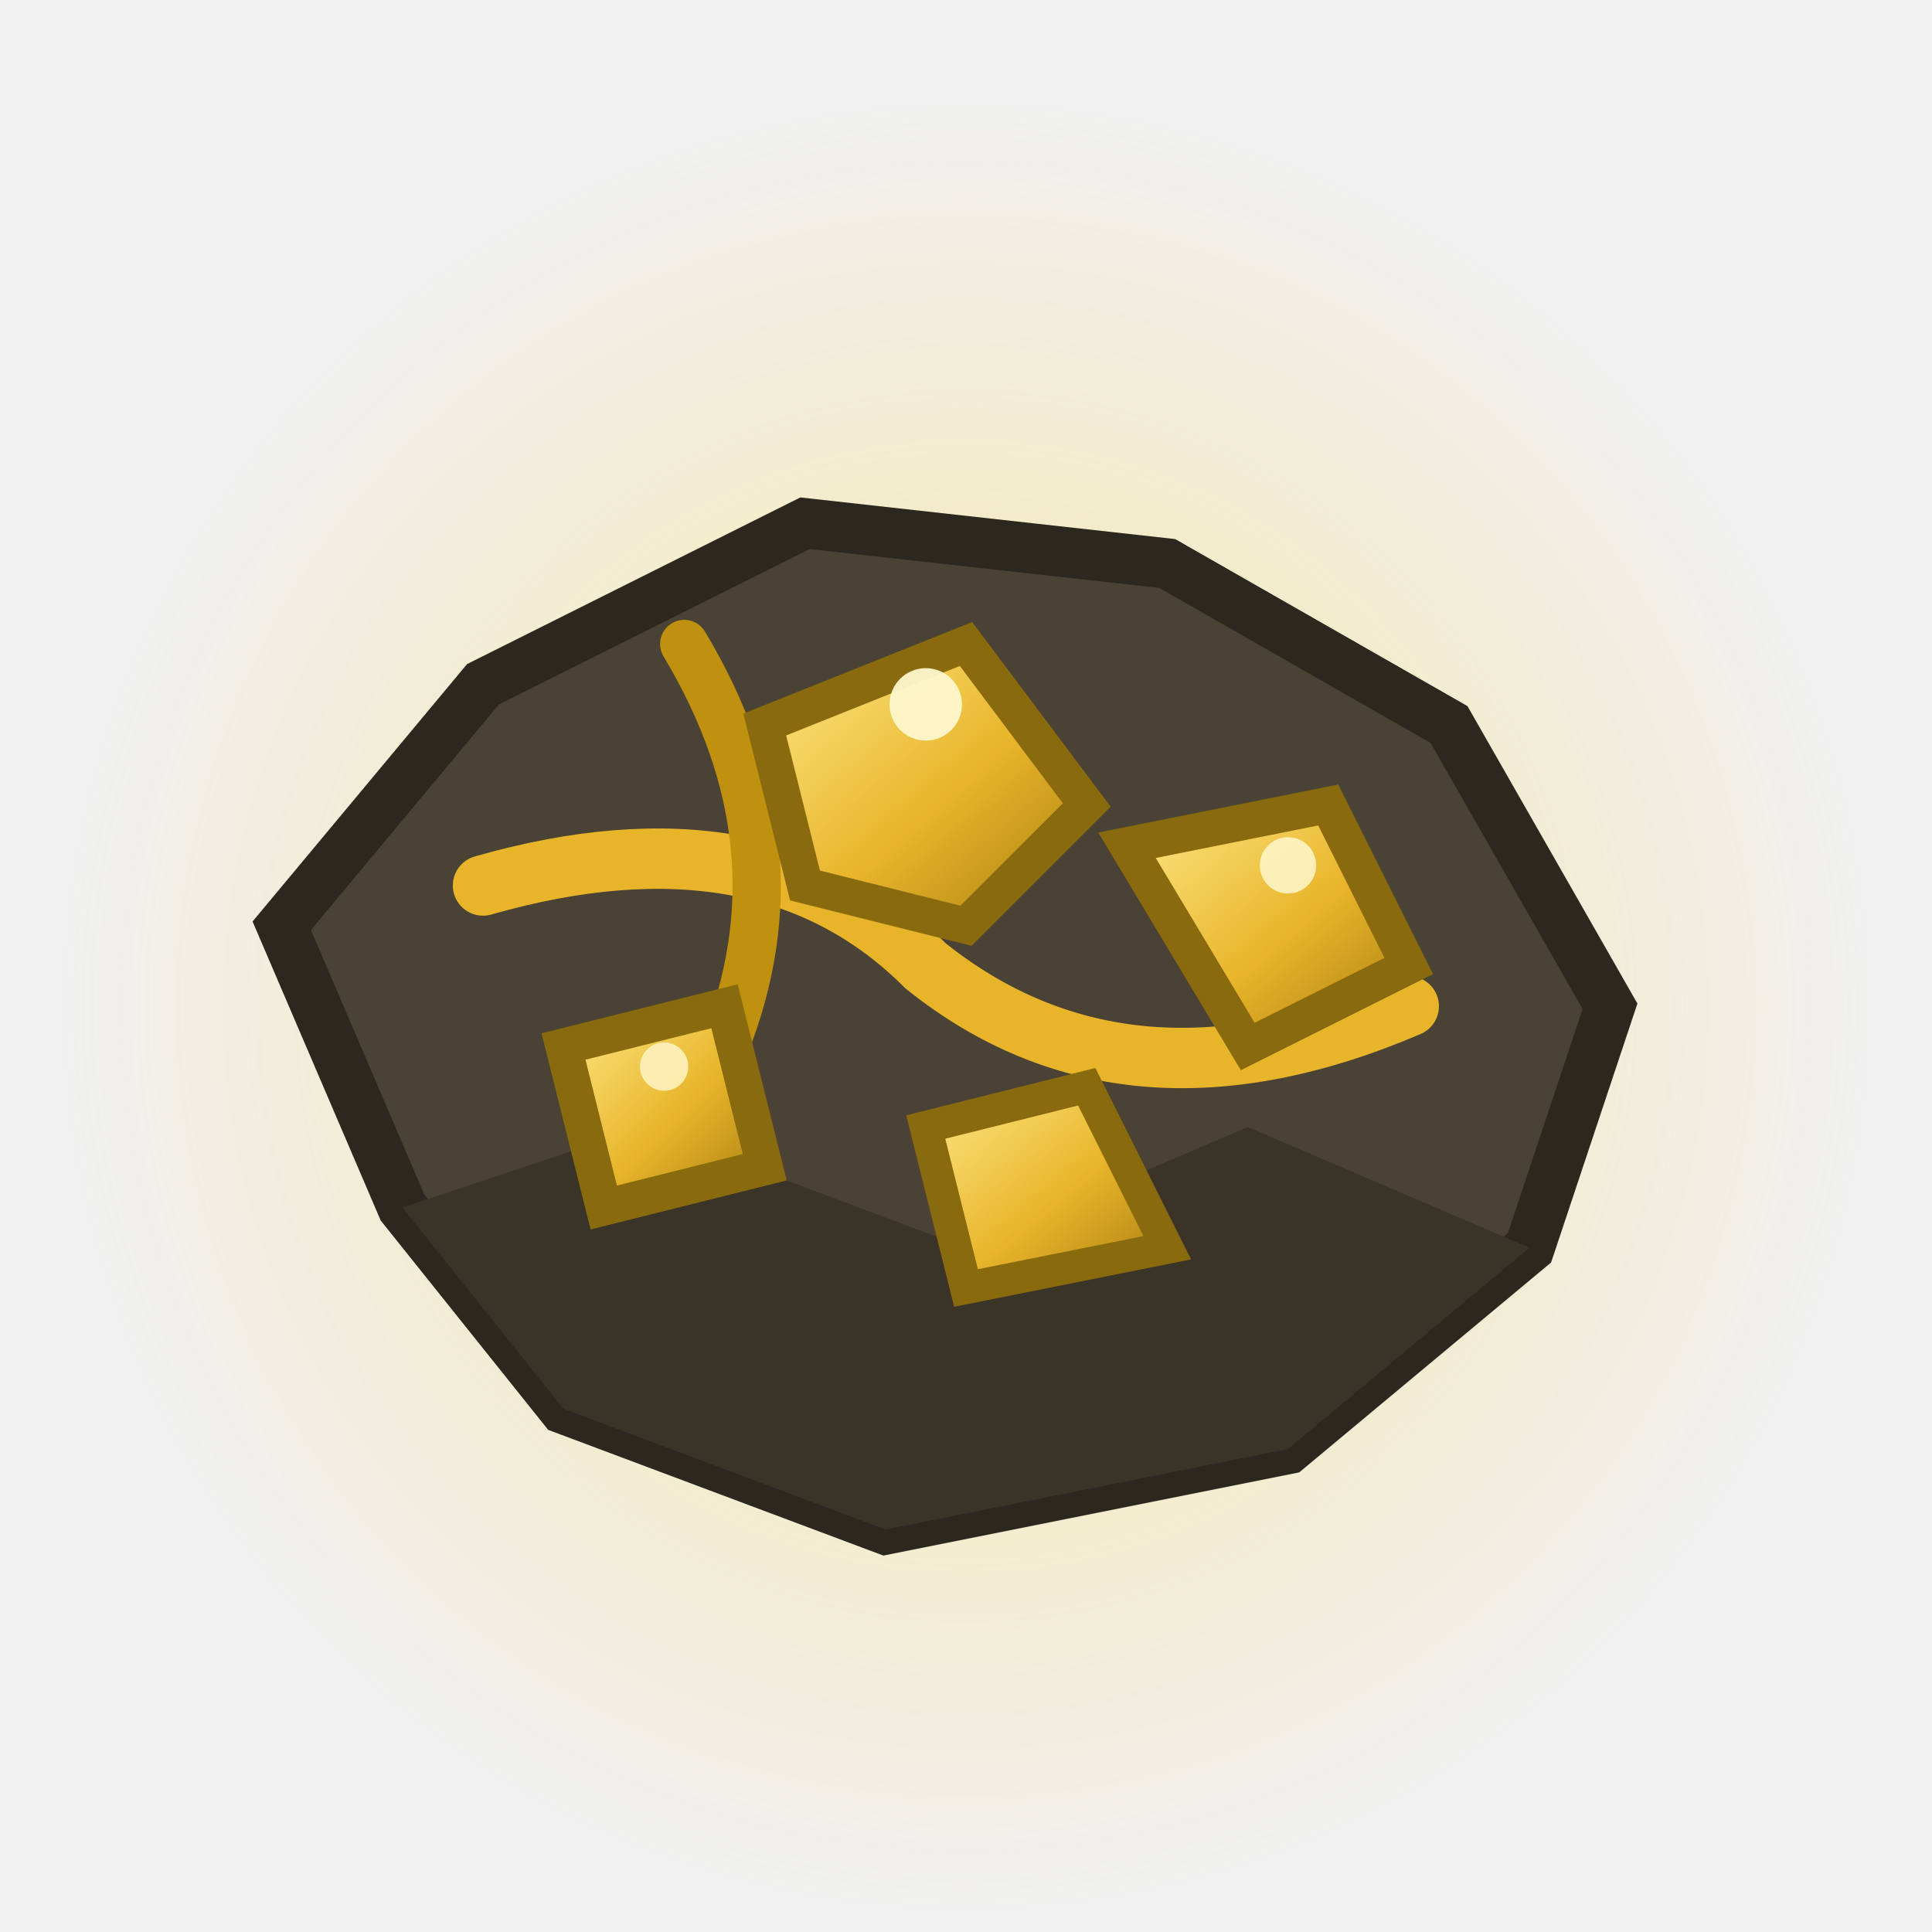
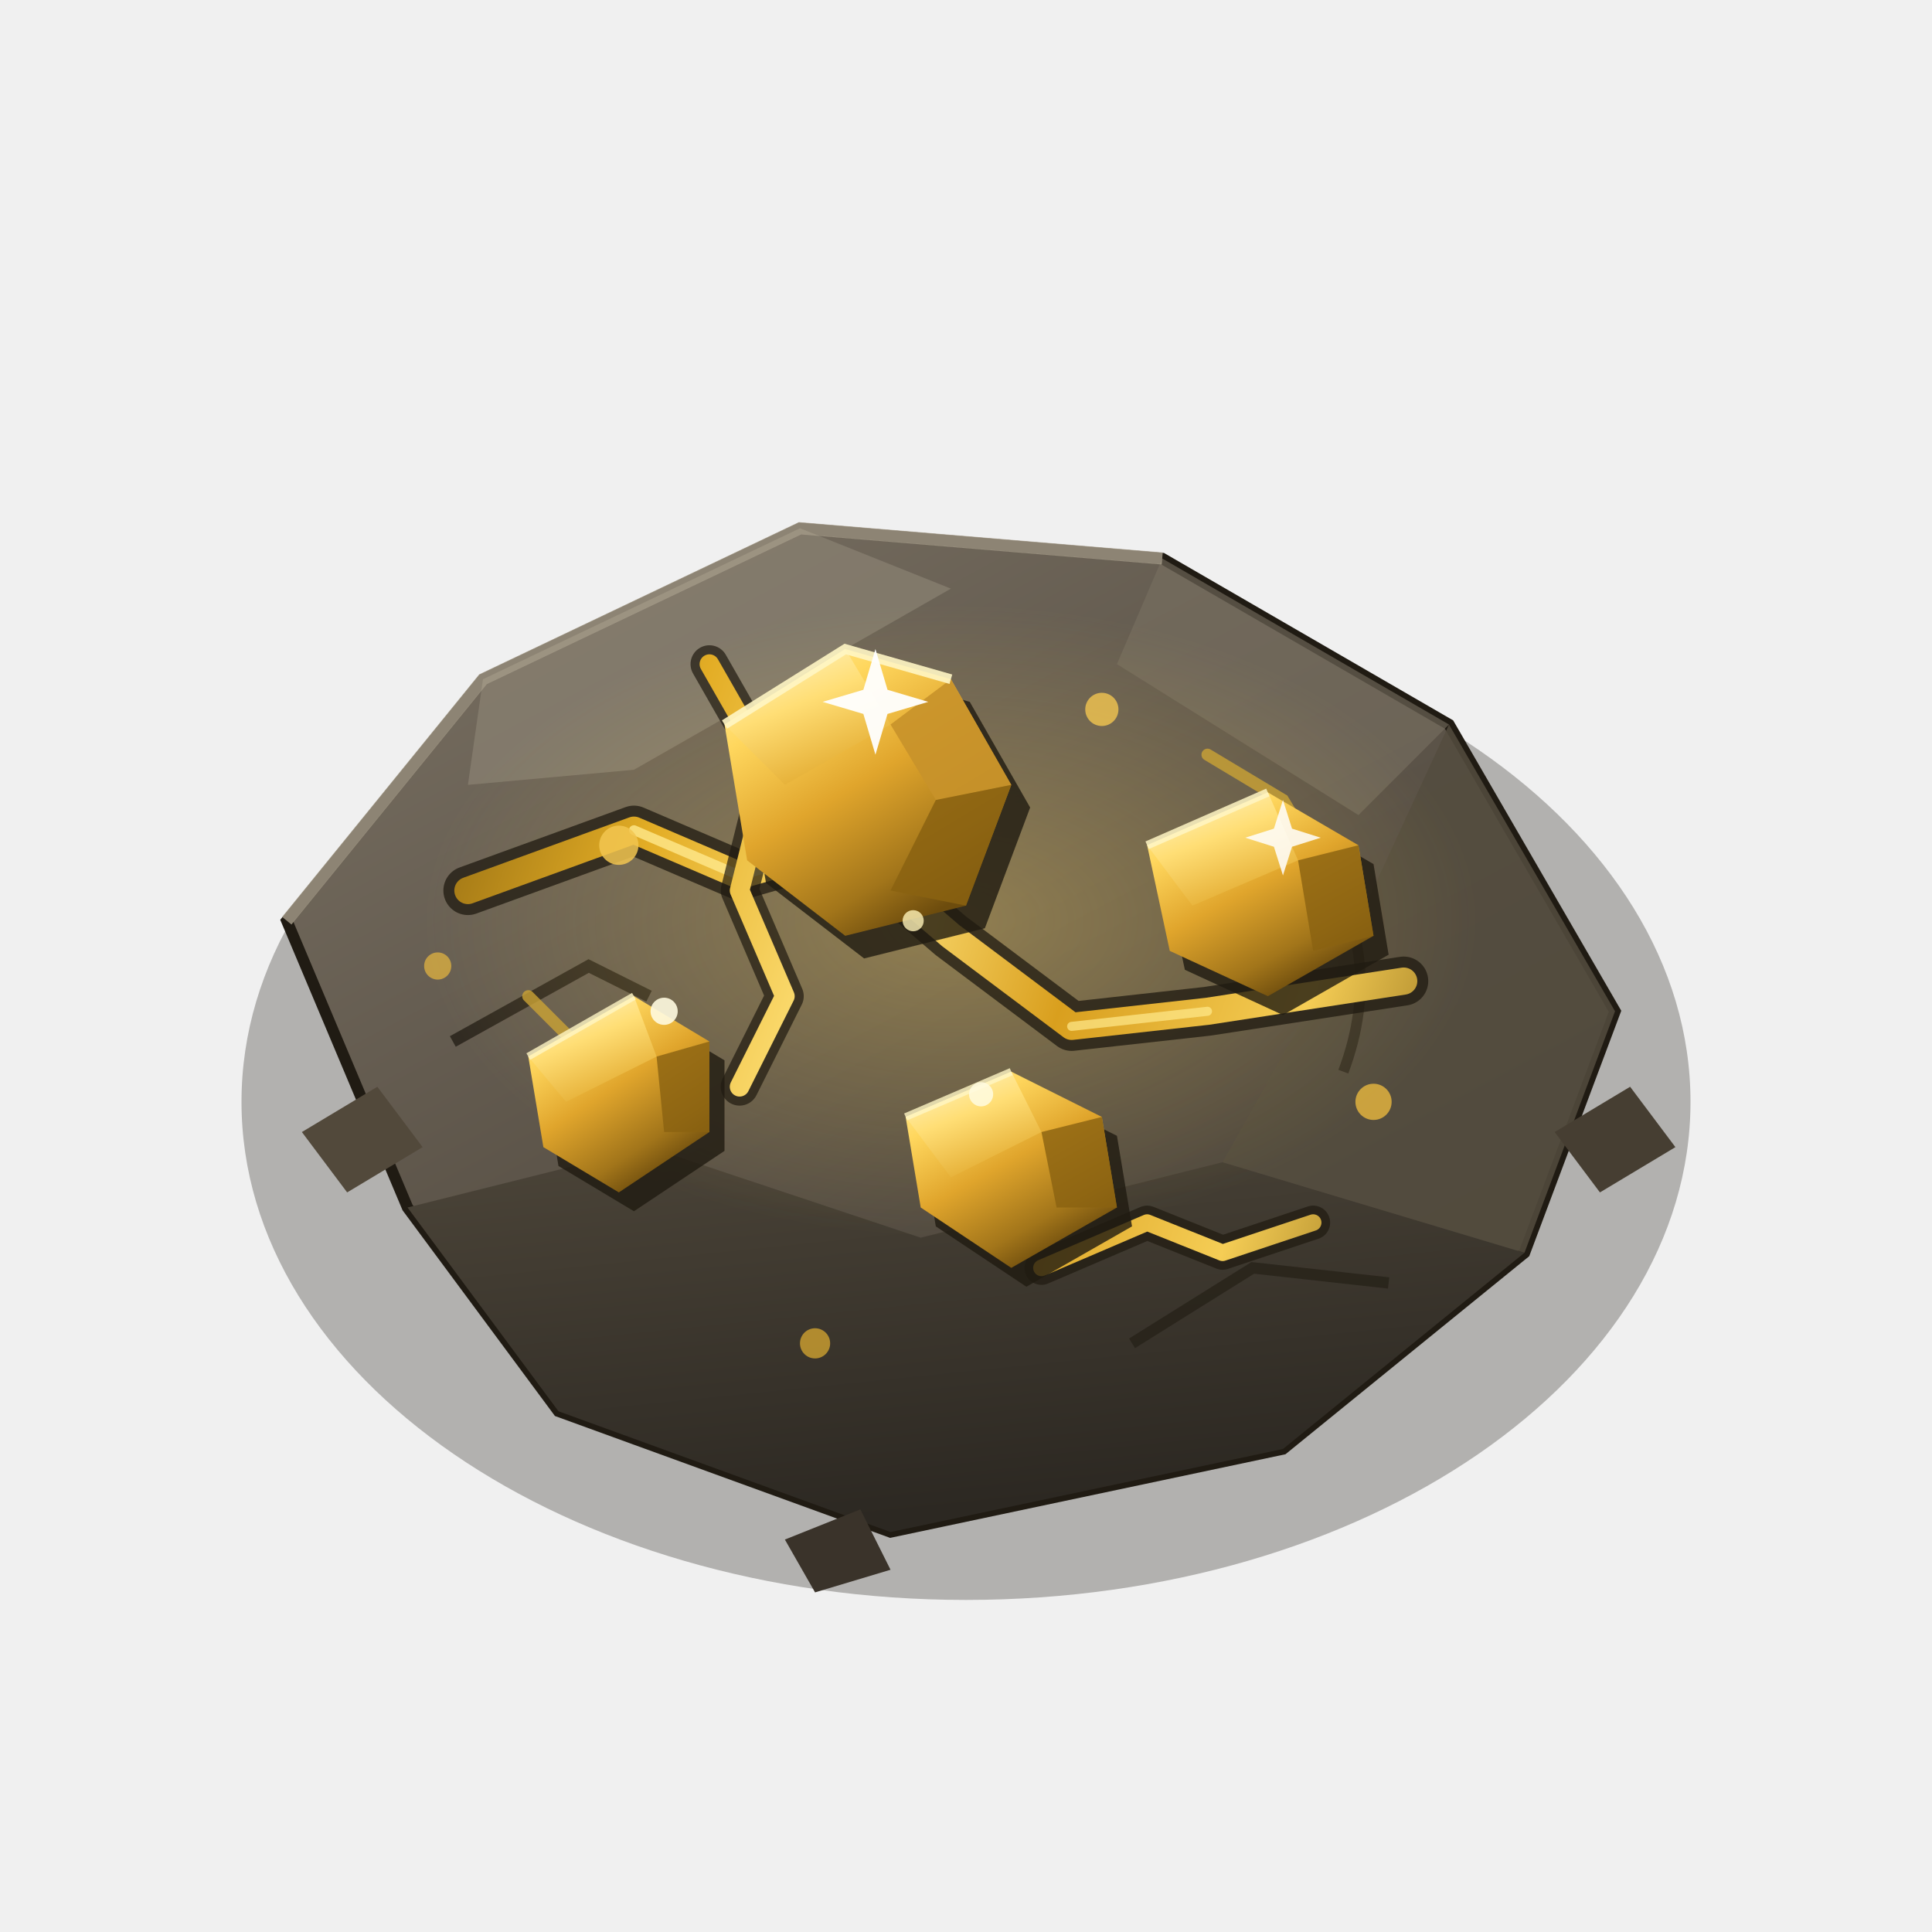
- <svg xmlns="http://www.w3.org/2000/svg" width="192" height="192" viewBox="0 0 96 96">
+ <svg xmlns="http://www.w3.org/2000/svg" width="512" height="512" viewBox="0 0 256 256">
  <defs>
-     <radialGradient id="gglow" cx="0.5" cy="0.5" r="0.5">
-       <stop offset="0%" stop-color="#ffd93b" stop-opacity="0.5" />
-       <stop offset="60%" stop-color="#ffd93b" stop-opacity="0.18" />
-       <stop offset="100%" stop-color="#ffd93b" stop-opacity="0" />
+     <linearGradient id="gStoneTop" x1="0" y1="0" x2="0.7" y2="1">
+       <stop offset="0%" stop-color="#7c7365" />
+       <stop offset="55%" stop-color="#5b5348" />
+       <stop offset="100%" stop-color="#423c33" />
+     </linearGradient>
+     <linearGradient id="gStoneLow" x1="0" y1="0" x2="0.3" y2="1">
+       <stop offset="0%" stop-color="#4c4539" />
+       <stop offset="100%" stop-color="#2c2822" />
+     </linearGradient>
+     <linearGradient id="gVein" gradientUnits="userSpaceOnUse" x1="54" y1="100" x2="200" y2="150">
+       <stop offset="0%" stop-color="#8a6410" />
+       <stop offset="22%" stop-color="#e3ad25" />
+       <stop offset="42%" stop-color="#ffe27a" />
+       <stop offset="60%" stop-color="#d99f1e" />
+       <stop offset="80%" stop-color="#f5cd55" />
+       <stop offset="100%" stop-color="#7d5c10" />
+     </linearGradient>
+     <linearGradient id="gNug" x1="0" y1="0" x2="0.6" y2="1">
+       <stop offset="0%" stop-color="#fff2ae" />
+       <stop offset="26%" stop-color="#ffd75e" />
+       <stop offset="55%" stop-color="#e0a52c" />
+       <stop offset="84%" stop-color="#a2751a" />
+       <stop offset="100%" stop-color="#6d4c0d" />
+     </linearGradient>
+     <linearGradient id="gNugLight" x1="0" y1="0" x2="0.5" y2="1">
+       <stop offset="0%" stop-color="#fff8d2" />
+       <stop offset="50%" stop-color="#ffde75" />
+       <stop offset="100%" stop-color="#e4ad33" />
+     </linearGradient>
+     <radialGradient id="gSheen" cx="0.5" cy="0.5" r="0.5">
+       <stop offset="0%" stop-color="#ffd75e" stop-opacity="0.32" />
+       <stop offset="100%" stop-color="#ffd75e" stop-opacity="0" />
    </radialGradient>
-     <linearGradient id="nugget" x1="0" y1="0" x2="1" y2="1">
-       <stop offset="0%" stop-color="#ffe98a" />
-       <stop offset="55%" stop-color="#e8b52a" />
-       <stop offset="100%" stop-color="#a87c10" />
-     </linearGradient>
  </defs>
-   <circle cx="48" cy="50" r="45" fill="url(#gglow)" />
-   <path d="M 20 60 L 14 46 L 24 34 L 40 26 L 58 28 L 72 36 L 80 50 L 76 62 L 64 72 L 44 76 L 28 70 Z" fill="#4a4234" stroke="#2c2820" stroke-width="2.5" />
-   <path d="M 20 60 L 32 56 L 48 62 L 62 56 L 76 62 L 64 72 L 44 76 L 28 70 Z" fill="#3a3428" />
-   <path d="M 24 44 Q 38 40 46 48 Q 56 56 70 50" fill="none" stroke="#e8b52a" stroke-width="3" stroke-linecap="round" />
-   <path d="M 34 32 Q 40 42 36 52" fill="none" stroke="#c0900f" stroke-width="2.4" stroke-linecap="round" />
-   <path d="M 38 36 L 48 32 L 54 40 L 48 46 L 40 44 Z" fill="url(#nugget)" stroke="#8a6a0e" stroke-width="1.8" />
-   <path d="M 56 42 L 66 40 L 70 48 L 62 52 Z" fill="url(#nugget)" stroke="#8a6a0e" stroke-width="1.8" />
-   <path d="M 28 52 L 36 50 L 38 58 L 30 60 Z" fill="url(#nugget)" stroke="#8a6a0e" stroke-width="1.8" />
-   <path d="M 46 56 L 54 54 L 58 62 L 48 64 Z" fill="url(#nugget)" stroke="#8a6a0e" stroke-width="1.6" />
-   <circle cx="46" cy="35" r="1.8" fill="#fff7cc" opacity="0.95" />
-   <circle cx="64" cy="43" r="1.4" fill="#fff7cc" opacity="0.85" />
-   <circle cx="33" cy="53" r="1.2" fill="#fff7cc" opacity="0.8" />
+   <ellipse cx="128" cy="146" rx="96" ry="66" fill="#120e08" opacity="0.28" />
+   <path d="M 54 160 L 38 122 L 64 90 L 106 70 L 154 74 L 192 96 L 214 134 L 202 166 L 170 192 L 118 203 L 74 187 Z" fill="url(#gStoneTop)" stroke="#201b13" stroke-width="1.5" />
+   <path d="M 54 160 L 86 152 L 122 164 L 162 154 L 202 166 L 170 192 L 118 203 L 74 187 Z" fill="url(#gStoneLow)" />
+   <path d="M 192 96 L 214 134 L 202 166 L 162 154 L 180 122 Z" fill="#544c3e" opacity="0.85" />
+   <path d="M 64 90 L 106 70 L 126 78 L 84 102 L 62 104 Z" fill="#8a8172" opacity="0.7" />
+   <path d="M 154 74 L 192 96 L 180 108 L 148 88 Z" fill="#786f60" opacity="0.6" />
+   <path d="M 60 138 L 78 128 L 86 132" fill="none" stroke="#241f16" stroke-width="1.6" opacity="0.8" />
+   <path d="M 150 178 L 166 168 L 184 170" fill="none" stroke="#241f16" stroke-width="1.5" opacity="0.7" />
+   <path d="M 174 112 Q 184 126 178 142" fill="none" stroke="#2c261c" stroke-width="1.4" opacity="0.7" />
+   <path d="M 38 122 L 64 90 L 106 70 L 154 74" fill="none" stroke="#a99f8c" stroke-width="1.6" opacity="0.8" />
+   <path d="M 40 150 L 50 144 L 56 152 L 46 158 Z" fill="#52493b" />
+   <path d="M 206 150 L 216 144 L 222 152 L 212 158 Z" fill="#463e32" />
+   <path d="M 104 204 L 114 200 L 118 208 L 108 211 Z" fill="#3a332a" />
+   <ellipse cx="126" cy="122" rx="70" ry="42" fill="url(#gSheen)" />
+   <path d="M 62 118 L 84 110 L 98 116 L 112 112 L 126 124 L 142 136 L 160 134 L 186 130" fill="none" stroke="#1f1a10" stroke-width="6.5" stroke-linecap="round" stroke-linejoin="round" opacity="0.75" />
+   <path d="M 62 118 L 84 110 L 98 116 L 112 112 L 126 124 L 142 136 L 160 134 L 186 130" fill="none" stroke="url(#gVein)" stroke-width="3.6" stroke-linecap="round" stroke-linejoin="round" />
+   <path d="M 84 110 L 98 116 L 112 112" fill="none" stroke="#ffe98c" stroke-width="1.3" stroke-linecap="round" opacity="0.8" />
+   <path d="M 142 136 L 160 134" fill="none" stroke="#ffe98c" stroke-width="1.2" stroke-linecap="round" opacity="0.7" />
+   <path d="M 94 88 L 102 102 L 98 118 L 104 132 L 98 144" fill="none" stroke="#1f1a10" stroke-width="5" stroke-linecap="round" stroke-linejoin="round" opacity="0.7" />
+   <path d="M 94 88 L 102 102 L 98 118 L 104 132 L 98 144" fill="none" stroke="url(#gVein)" stroke-width="2.6" stroke-linecap="round" stroke-linejoin="round" />
+   <path d="M 138 168 L 152 162 L 162 166 L 174 162" fill="none" stroke="#1f1a10" stroke-width="4.5" stroke-linecap="round" stroke-linejoin="round" opacity="0.7" />
+   <path d="M 138 168 L 152 162 L 162 166 L 174 162" fill="none" stroke="url(#gVein)" stroke-width="2.2" stroke-linecap="round" stroke-linejoin="round" />
+   <path d="M 70 132 L 78 140 L 76 152" fill="none" stroke="#caa235" stroke-width="1.6" stroke-linecap="round" opacity="0.8" />
+   <path d="M 160 100 L 170 106 L 176 116" fill="none" stroke="#caa235" stroke-width="1.6" stroke-linecap="round" opacity="0.8" />
+   <path d="M 96 96 L 112 86 L 126 90 L 134 104 L 128 120 L 112 124 L 99 114 Z" fill="#1f1a10" opacity="0.8" transform="translate(2.5,3)" />
+   <path d="M 96 96 L 112 86 L 126 90 L 134 104 L 128 120 L 112 124 L 99 114 Z" fill="url(#gNug)" />
+   <path d="M 96 96 L 112 86 L 118 96 L 104 104 Z" fill="url(#gNugLight)" />
+   <path d="M 118 96 L 126 90 L 134 104 L 124 106 Z" fill="#c8922a" opacity="0.9" />
+   <path d="M 128 120 L 134 104 L 124 106 L 118 118 Z" fill="#8a6210" opacity="0.85" />
+   <path d="M 96 96 L 112 86 L 126 90" fill="none" stroke="#fff6c4" stroke-width="1.3" opacity="0.9" />
+   <path d="M 152 112 L 168 105 L 180 112 L 182 124 L 168 132 L 155 126 Z" fill="#1f1a10" opacity="0.8" transform="translate(2,2.5)" />
+   <path d="M 152 112 L 168 105 L 180 112 L 182 124 L 168 132 L 155 126 Z" fill="url(#gNug)" />
+   <path d="M 152 112 L 168 105 L 172 114 L 158 120 Z" fill="url(#gNugLight)" />
+   <path d="M 182 124 L 180 112 L 172 114 L 174 126 Z" fill="#8a6210" opacity="0.8" />
+   <path d="M 152 112 L 168 105" fill="none" stroke="#fff6c4" stroke-width="1.1" opacity="0.85" />
+   <path d="M 70 140 L 84 132 L 94 138 L 94 150 L 82 158 L 72 152 Z" fill="#1f1a10" opacity="0.8" transform="translate(2,2.5)" />
+   <path d="M 70 140 L 84 132 L 94 138 L 94 150 L 82 158 L 72 152 Z" fill="url(#gNug)" />
+   <path d="M 70 140 L 84 132 L 87 140 L 75 146 Z" fill="url(#gNugLight)" />
+   <path d="M 94 150 L 94 138 L 87 140 L 88 150 Z" fill="#8a6210" opacity="0.8" />
+   <path d="M 70 140 L 84 132" fill="none" stroke="#fff6c4" stroke-width="1.0" opacity="0.8" />
+   <path d="M 120 148 L 134 142 L 146 148 L 148 160 L 134 168 L 122 160 Z" fill="#1f1a10" opacity="0.8" transform="translate(2,2.5)" />
+   <path d="M 120 148 L 134 142 L 146 148 L 148 160 L 134 168 L 122 160 Z" fill="url(#gNug)" />
+   <path d="M 120 148 L 134 142 L 138 150 L 126 156 Z" fill="url(#gNugLight)" />
+   <path d="M 148 160 L 146 148 L 138 150 L 140 160 Z" fill="#8a6210" opacity="0.8" />
+   <path d="M 120 148 L 134 142" fill="none" stroke="#fff6c4" stroke-width="1.0" opacity="0.8" />
+   <circle cx="82" cy="112" r="2.6" fill="#f2c650" opacity="0.85" />
+   <circle cx="146" cy="94" r="2.2" fill="#f2c650" opacity="0.8" />
+   <circle cx="182" cy="146" r="2.4" fill="#e8b83e" opacity="0.8" />
+   <circle cx="108" cy="178" r="2.0" fill="#d8a830" opacity="0.75" />
+   <circle cx="58" cy="128" r="1.8" fill="#e8b83e" opacity="0.7" />
+   <path d="M 116 86 L 117.6 91.4 L 123 93 L 117.6 94.6 L 116 100 L 114.4 94.6 L 109 93 L 114.4 91.4 Z" fill="#ffffff" opacity="0.95" />
+   <path d="M 170 106 L 171.2 109.8 L 175 111 L 171.2 112.2 L 170 116 L 168.8 112.2 L 165 111 L 168.8 109.8 Z" fill="#ffffff" opacity="0.85" />
+   <circle cx="88" cy="134" r="1.8" fill="#fffbe0" opacity="0.9" />
+   <circle cx="130" cy="145" r="1.6" fill="#fffbe0" opacity="0.85" />
+   <circle cx="121" cy="122" r="1.4" fill="#fff3b8" opacity="0.8" />
</svg>
